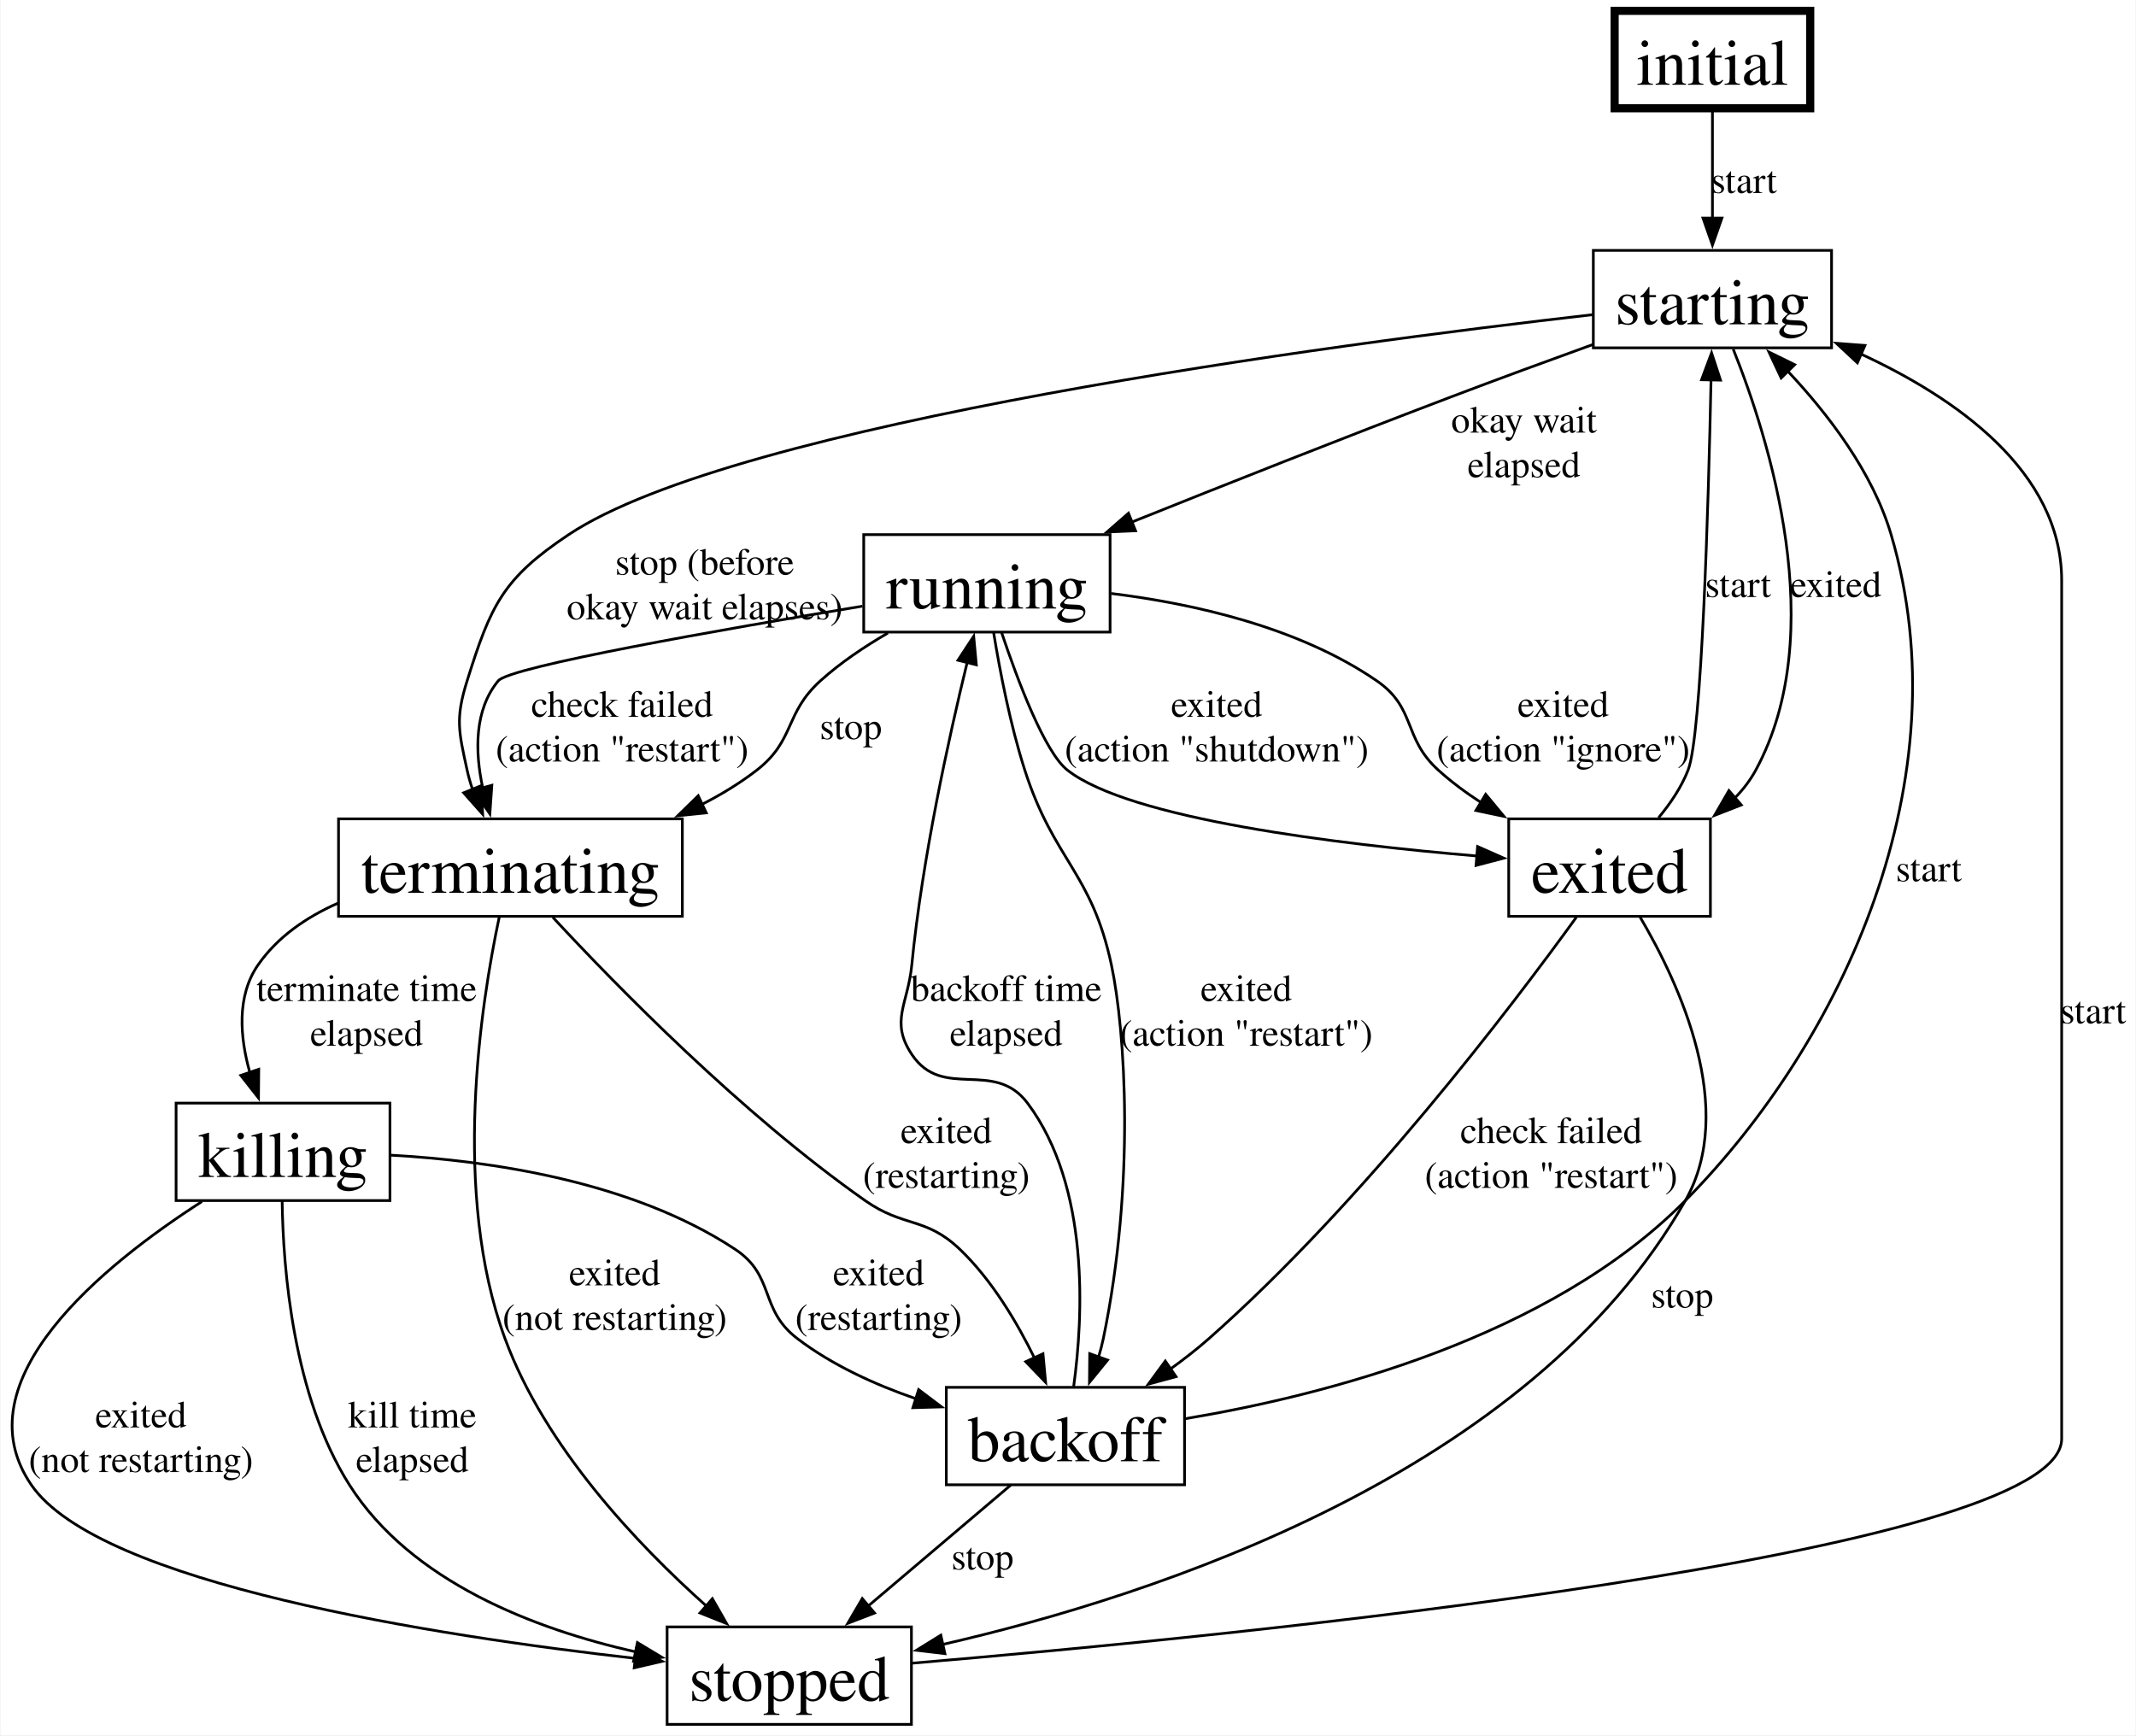
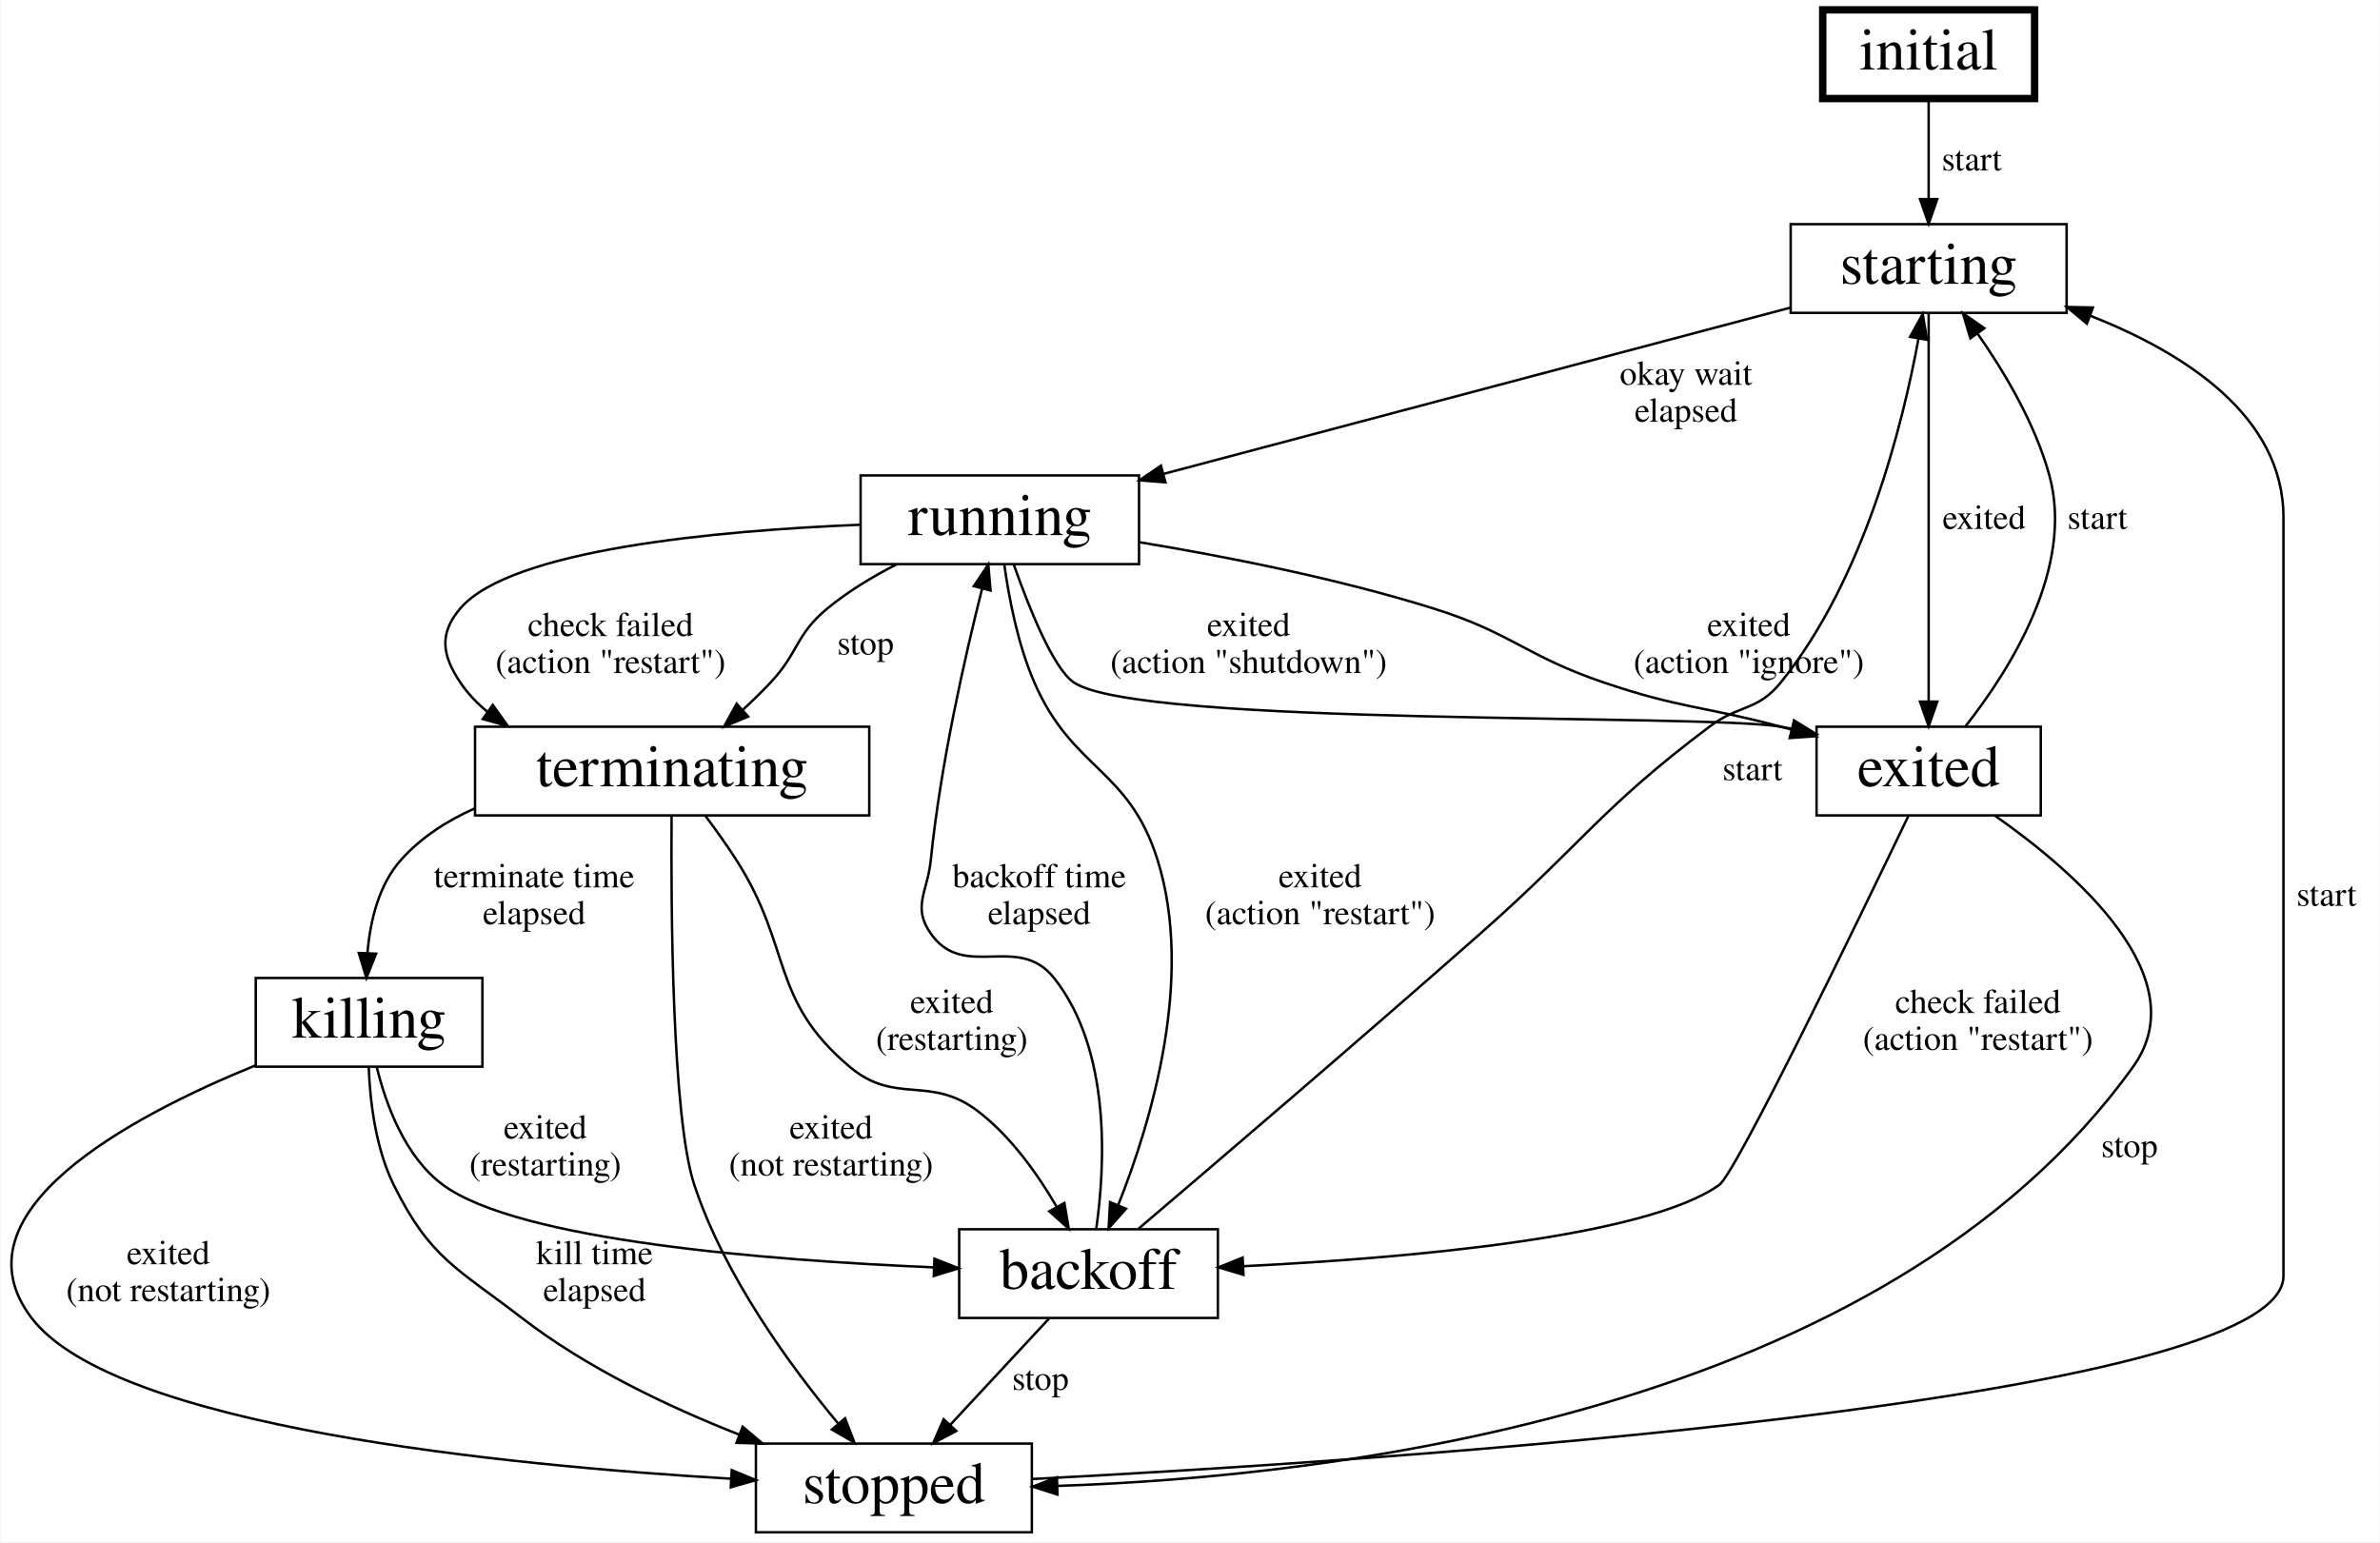
- <svg xmlns="http://www.w3.org/2000/svg" width="789pt" height="641pt" viewBox="0.00 0.00 788.59 641.00">
-   <g id="graph0" class="graph" transform="scale(1 1) rotate(0) translate(4 637)">
-     <polygon fill="white" stroke="none" points="-4,4 -4,-637 784.59,-637 784.59,4 -4,4" />
+ <svg xmlns="http://www.w3.org/2000/svg" width="966pt" height="626pt" viewBox="0.00 0.00 965.62 626.00">
+   <g id="graph0" class="graph" transform="scale(1 1) rotate(0) translate(4 622)">
+     <polygon fill="white" stroke="transparent" points="-4,4 -4,-622 961.62,-622 961.62,4 -4,4" />
    <g id="node1" class="node">
-       <polygon fill="none" stroke="black" stroke-width="3" points="664.46,-633 592.21,-633 592.21,-597 664.46,-597 664.46,-633" />
-       <text text-anchor="middle" x="628.34" y="-605.7" font-family="Times,serif" font-size="24.00">initial</text>
+       <polygon fill="none" stroke="black" stroke-width="3" points="821.62,-618 735.62,-618 735.62,-582 821.62,-582 821.62,-618" />
+       <text text-anchor="middle" x="778.62" y="-593.8" font-family="Times,serif" font-size="24.00">initial</text>
    </g>
    <g id="node2" class="node">
-       <polygon fill="none" stroke="black" points="672.34,-544.5 584.34,-544.5 584.34,-508.5 672.34,-508.5 672.34,-544.5" />
-       <text text-anchor="middle" x="628.34" y="-517.2" font-family="Times,serif" font-size="24.00">starting</text>
+       <polygon fill="none" stroke="black" points="834.62,-531 722.62,-531 722.62,-495 834.62,-495 834.62,-531" />
+       <text text-anchor="middle" x="778.62" y="-506.8" font-family="Times,serif" font-size="24.00">starting</text>
    </g>
    <g id="edge1" class="edge">
-       <path fill="none" stroke="black" d="M628.34,-595.66C628.34,-584.19 628.34,-569.18 628.34,-556.16" />
-       <polygon fill="black" stroke="black" points="631.84,-556.45 628.34,-546.45 624.84,-556.45 631.84,-556.45" />
-       <text text-anchor="middle" x="639.96" y="-565.7" font-family="Times,serif" font-size="14.00">start</text>
+       <path fill="none" stroke="black" d="M778.62,-581.8C778.62,-570.16 778.62,-554.55 778.62,-541.24" />
+       <polygon fill="black" stroke="black" points="782.12,-541.18 778.62,-531.18 775.12,-541.18 782.12,-541.18" />
+       <text text-anchor="middle" x="796.12" y="-552.8" font-family="Times,serif" font-size="14.00">start</text>
    </g>
    <g id="node3" class="node">
-       <polygon fill="none" stroke="black" points="405.84,-439.5 314.84,-439.5 314.84,-403.5 405.84,-403.5 405.84,-439.5" />
-       <text text-anchor="middle" x="360.34" y="-412.2" font-family="Times,serif" font-size="24.00">running</text>
+       <polygon fill="none" stroke="black" points="458.12,-429 345.12,-429 345.12,-393 458.12,-393 458.12,-429" />
+       <text text-anchor="middle" x="401.62" y="-404.8" font-family="Times,serif" font-size="24.00">running</text>
    </g>
    <g id="edge2" class="edge">
-       <path fill="none" stroke="black" d="M584.16,-509.73C567.76,-503.8 549.04,-496.94 532.09,-490.5 492.32,-475.4 447.65,-457.69 413.84,-444.13" />
-       <polygon fill="black" stroke="black" points="415.25,-440.93 404.67,-440.45 412.64,-447.42 415.25,-440.93" />
-       <text text-anchor="middle" x="558.71" y="-477.2" font-family="Times,serif" font-size="14.00">okay wait</text>
-       <text text-anchor="middle" x="558.71" y="-460.7" font-family="Times,serif" font-size="14.00">elapsed</text>
+       <path fill="none" stroke="black" d="M722.58,-497.14C654.7,-479.13 540.48,-448.83 468.18,-429.66" />
+       <polygon fill="black" stroke="black" points="468.83,-426.21 458.26,-427.03 467.03,-432.97 468.83,-426.21" />
+       <text text-anchor="middle" x="680.12" y="-465.8" font-family="Times,serif" font-size="14.00">okay wait</text>
+       <text text-anchor="middle" x="680.12" y="-450.8" font-family="Times,serif" font-size="14.00">elapsed</text>
+     </g>
+     <g id="node8" class="node">
+       <polygon fill="none" stroke="black" points="824.12,-327 733.12,-327 733.12,-291 824.12,-291 824.12,-327" />
+       <text text-anchor="middle" x="778.62" y="-302.8" font-family="Times,serif" font-size="24.00">exited</text>
+     </g>
+     <g id="edge11" class="edge">
+       <path fill="none" stroke="black" d="M778.62,-494.78C778.62,-459.67 778.62,-379.59 778.62,-337.31" />
+       <polygon fill="black" stroke="black" points="782.12,-337.18 778.62,-327.18 775.12,-337.18 782.12,-337.18" />
+       <text text-anchor="middle" x="801.12" y="-407.3" font-family="Times,serif" font-size="14.00">exited</text>
    </g>
    <g id="node4" class="node">
-       <polygon fill="none" stroke="black" points="247.84,-334.5 120.84,-334.5 120.84,-298.5 247.84,-298.5 247.84,-334.5" />
-       <text text-anchor="middle" x="184.34" y="-307.2" font-family="Times,serif" font-size="24.00">terminating</text>
+       <polygon fill="none" stroke="black" points="348.62,-327 188.62,-327 188.62,-291 348.62,-291 348.62,-327" />
+       <text text-anchor="middle" x="268.62" y="-302.8" font-family="Times,serif" font-size="24.00">terminating</text>
    </g>
    <g id="edge3" class="edge">
-       <path fill="none" stroke="black" d="M584.04,-520.75C488.74,-509.86 267.82,-480.79 205.84,-439.5 181.52,-423.3 177.07,-413.38 168.34,-385.5 163.95,-371.5 165.22,-366.83 168.34,-352.5 168.85,-350.15 169.53,-347.78 170.33,-345.42" />
-       <polygon fill="black" stroke="black" points="173.55,-346.78 174.09,-336.2 167.07,-344.13 173.55,-346.78" />
-       <text text-anchor="middle" x="256.09" y="-424.7" font-family="Times,serif" font-size="14.00">stop (before</text>
-       <text text-anchor="middle" x="256.09" y="-408.2" font-family="Times,serif" font-size="14.00">okay wait elapses)</text>
+       <path fill="none" stroke="black" d="M359.74,-392.93C349.98,-387.93 340,-381.92 331.62,-375 318.66,-364.3 320.1,-357.26 308.62,-345 305.08,-341.23 301.17,-337.43 297.23,-333.79" />
+       <polygon fill="black" stroke="black" points="299.47,-331.11 289.68,-327.06 294.81,-336.33 299.47,-331.11" />
+       <text text-anchor="middle" x="347.12" y="-356.3" font-family="Times,serif" font-size="14.00">stop</text>
    </g>
-     <g id="node8" class="node">
-       <polygon fill="none" stroke="black" points="627.59,-334.5 553.09,-334.5 553.09,-298.5 627.59,-298.5 627.59,-334.5" />
-       <text text-anchor="middle" x="590.34" y="-307.2" font-family="Times,serif" font-size="24.00">exited</text>
+     <g id="edge4" class="edge">
+       <path fill="none" stroke="black" d="M345.03,-409C287.22,-406.63 203.1,-399.02 182.62,-375 173.96,-364.86 175.17,-356.06 182.62,-345 185.63,-340.52 189.33,-336.61 193.48,-333.2" />
+       <polygon fill="black" stroke="black" points="195.8,-335.85 201.97,-327.24 191.77,-330.12 195.8,-335.85" />
+       <text text-anchor="middle" x="243.62" y="-363.8" font-family="Times,serif" font-size="14.00">check failed</text>
+       <text text-anchor="middle" x="243.62" y="-348.8" font-family="Times,serif" font-size="14.00">(action "restart")</text>
+     </g>
+     <g id="node7" class="node">
+       <polygon fill="none" stroke="black" points="490.12,-123 385.12,-123 385.12,-87 490.12,-87 490.12,-123" />
+       <text text-anchor="middle" x="437.62" y="-98.8" font-family="Times,serif" font-size="24.00">backoff</text>
+     </g>
+     <g id="edge17" class="edge">
+       <path fill="none" stroke="black" d="M403.43,-392.87C405.29,-379.43 408.9,-360.46 415.62,-345 431.13,-309.26 453.97,-310.18 465.62,-273 480.66,-224.95 463.04,-166.44 449.73,-132.98" />
+       <polygon fill="black" stroke="black" points="452.84,-131.33 445.78,-123.43 446.37,-134.01 452.84,-131.33" />
+       <text text-anchor="middle" x="531.62" y="-261.8" font-family="Times,serif" font-size="14.00">exited</text>
+       <text text-anchor="middle" x="531.62" y="-246.8" font-family="Times,serif" font-size="14.00">(action "restart")</text>
+     </g>
+     <g id="edge15" class="edge">
+       <path fill="none" stroke="black" d="M458.26,-401.9C493.15,-396.13 538.52,-387.23 577.62,-375 609.53,-365.02 614.95,-355.76 646.62,-345 677.85,-334.39 686.74,-335.5 718.62,-327 720.05,-326.62 721.51,-326.23 722.98,-325.83" />
+       <polygon fill="black" stroke="black" points="724.07,-329.16 732.79,-323.14 722.22,-322.41 724.07,-329.16" />
+       <text text-anchor="middle" x="705.62" y="-363.8" font-family="Times,serif" font-size="14.00">exited</text>
+       <text text-anchor="middle" x="705.62" y="-348.8" font-family="Times,serif" font-size="14.00">(action "ignore")</text>
+     </g>
+     <g id="edge16" class="edge">
+       <path fill="none" stroke="black" d="M407.31,-392.76C413.38,-375.51 423.26,-350.72 431.62,-345 457.98,-326.95 687.12,-332.39 718.62,-327 720.08,-326.75 721.57,-326.48 723.06,-326.18" />
+       <polygon fill="black" stroke="black" points="723.96,-329.57 732.98,-324.01 722.47,-322.73 723.96,-329.57" />
+       <text text-anchor="middle" x="502.62" y="-363.8" font-family="Times,serif" font-size="14.00">exited</text>
+       <text text-anchor="middle" x="502.62" y="-348.8" font-family="Times,serif" font-size="14.00">(action "shutdown")</text>
+     </g>
+     <g id="node5" class="node">
+       <polygon fill="none" stroke="black" points="191.62,-225 99.62,-225 99.62,-189 191.62,-189 191.62,-225" />
+       <text text-anchor="middle" x="145.62" y="-200.8" font-family="Times,serif" font-size="24.00">killing</text>
+     </g>
+     <g id="edge5" class="edge">
+       <path fill="none" stroke="black" d="M188.57,-293.87C177.28,-288.86 166.77,-282.11 158.62,-273 149.5,-262.82 146.05,-248.09 144.96,-235.24" />
+       <polygon fill="black" stroke="black" points="148.45,-234.86 144.53,-225.01 141.45,-235.15 148.45,-234.86" />
+       <text text-anchor="middle" x="212.62" y="-261.8" font-family="Times,serif" font-size="14.00">terminate time</text>
+       <text text-anchor="middle" x="212.62" y="-246.8" font-family="Times,serif" font-size="14.00">elapsed</text>
+     </g>
+     <g id="node6" class="node">
+       <polygon fill="none" stroke="black" points="414.62,-36 302.62,-36 302.62,0 414.62,0 414.62,-36" />
+       <text text-anchor="middle" x="358.62" y="-11.8" font-family="Times,serif" font-size="24.00">stopped</text>
+     </g>
+     <g id="edge6" class="edge">
+       <path fill="none" stroke="black" d="M268.4,-290.93C268.13,-254.12 268.53,-168.42 277.62,-141 289.92,-103.87 316.69,-67.3 336.1,-44.03" />
+       <polygon fill="black" stroke="black" points="338.8,-46.26 342.62,-36.38 333.47,-41.72 338.8,-46.26" />
+       <text text-anchor="middle" x="333.12" y="-159.8" font-family="Times,serif" font-size="14.00">exited</text>
+       <text text-anchor="middle" x="333.12" y="-144.8" font-family="Times,serif" font-size="14.00">(not restarting)</text>
+     </g>
+     <g id="edge8" class="edge">
+       <path fill="none" stroke="black" d="M282.06,-290.89C286.25,-285.3 290.78,-278.99 294.62,-273 317.58,-237.16 308.1,-216.47 340.62,-189 359.3,-173.22 373.13,-185.79 392.62,-171 405.99,-160.85 416.85,-145.56 424.56,-132.36" />
+       <polygon fill="black" stroke="black" points="427.83,-133.67 429.6,-123.22 421.7,-130.29 427.83,-133.67" />
+       <text text-anchor="middle" x="382.12" y="-210.8" font-family="Times,serif" font-size="14.00">exited</text>
+       <text text-anchor="middle" x="382.12" y="-195.8" font-family="Times,serif" font-size="14.00">(restarting)</text>
+     </g>
+     <g id="edge7" class="edge">
+       <path fill="none" stroke="black" d="M99.55,-189.54C48.09,-168.57 -23.99,-129.88 8.62,-87 42.25,-42.77 200.82,-27.14 292.57,-21.74" />
+       <polygon fill="black" stroke="black" points="292.81,-25.23 302.6,-21.17 292.42,-18.24 292.81,-25.23" />
+       <text text-anchor="middle" x="64.12" y="-108.8" font-family="Times,serif" font-size="14.00">exited</text>
+       <text text-anchor="middle" x="64.12" y="-93.8" font-family="Times,serif" font-size="14.00">(not restarting)</text>
+     </g>
+     <g id="edge20" class="edge">
+       <path fill="none" stroke="black" d="M145.46,-188.86C145.98,-175.24 148.17,-156.04 155.62,-141 170.39,-111.14 181.23,-107.35 207.62,-87 233.9,-66.72 267.18,-50.91 295.81,-39.65" />
+       <polygon fill="black" stroke="black" points="297.24,-42.85 305.32,-36.01 294.73,-36.31 297.24,-42.85" />
+       <text text-anchor="middle" x="237.12" y="-108.8" font-family="Times,serif" font-size="14.00">kill time</text>
+       <text text-anchor="middle" x="237.12" y="-93.8" font-family="Times,serif" font-size="14.00">elapsed</text>
+     </g>
+     <g id="edge9" class="edge">
+       <path fill="none" stroke="black" d="M148.7,-188.97C152.38,-173.85 160.11,-152.44 175.62,-141 206.31,-118.36 307.59,-110.36 374.87,-107.54" />
+       <polygon fill="black" stroke="black" points="375.09,-111.03 384.94,-107.15 374.81,-104.04 375.09,-111.03" />
+       <text text-anchor="middle" x="217.12" y="-159.8" font-family="Times,serif" font-size="14.00">exited</text>
+       <text text-anchor="middle" x="217.12" y="-144.8" font-family="Times,serif" font-size="14.00">(restarting)</text>
    </g>
    <g id="edge12" class="edge">
-       <path fill="none" stroke="black" d="M636.02,-508.01C649.16,-475.25 671.99,-403.38 644.34,-352.5 642.3,-348.75 639.66,-345.33 636.65,-342.24" />
-       <polygon fill="black" stroke="black" points="638.99,-339.64 629.12,-335.78 634.43,-344.95 638.99,-339.64" />
-       <text text-anchor="middle" x="673.9" y="-416.45" font-family="Times,serif" font-size="14.00">exited</text>
+       <path fill="none" stroke="black" d="M414.76,-21.62C557.41,-29.04 922.62,-53 922.62,-104 922.62,-412 922.62,-412 922.62,-412 922.62,-453.25 882.26,-478.85 844.28,-493.81" />
+       <polygon fill="black" stroke="black" points="842.85,-490.61 834.7,-497.39 845.29,-497.17 842.85,-490.61" />
+       <text text-anchor="middle" x="940.12" y="-254.3" font-family="Times,serif" font-size="14.00">start</text>
    </g>
-     <g id="edge4" class="edge">
-       <path fill="none" stroke="black" d="M323.76,-403.15C315.09,-398.12 306.22,-392.17 298.84,-385.5 285.48,-373.43 289.56,-363.53 275.34,-352.5 269.08,-347.65 262.08,-343.41 254.81,-339.71" />
-       <polygon fill="black" stroke="black" points="256.68,-336.72 246.14,-335.64 253.7,-343.05 256.68,-336.72" />
-       <text text-anchor="middle" x="310.09" y="-363.95" font-family="Times,serif" font-size="14.00">stop</text>
+     <g id="edge13" class="edge">
+       <path fill="none" stroke="black" d="M457.83,-123.15C488.15,-148.95 547.16,-199.37 596.62,-243 638.38,-279.85 645.11,-293.51 689.62,-327 701.74,-336.12 709.08,-333.21 718.62,-345 752.33,-386.68 767.93,-448.85 774.47,-484.4" />
+       <polygon fill="black" stroke="black" points="771.07,-485.27 776.21,-494.53 777.96,-484.08 771.07,-485.27" />
+       <text text-anchor="middle" x="707.12" y="-305.3" font-family="Times,serif" font-size="14.00">start</text>
    </g>
-     <g id="edge5" class="edge">
-       <path fill="none" stroke="black" d="M314.37,-413.08C262.33,-404.45 184.15,-390.73 179.84,-385.5 170.93,-374.7 171.22,-359.35 174.1,-345.97" />
-       <polygon fill="black" stroke="black" points="177.47,-346.91 176.74,-336.34 170.72,-345.06 177.47,-346.91" />
-       <text text-anchor="middle" x="225.59" y="-372.2" font-family="Times,serif" font-size="14.00">check failed</text>
-       <text text-anchor="middle" x="225.59" y="-355.7" font-family="Times,serif" font-size="14.00">(action "restart")</text>
-     </g>
-     <g id="node7" class="node">
-       <polygon fill="none" stroke="black" points="433.34,-124.5 345.34,-124.5 345.34,-88.5 433.34,-88.5 433.34,-124.5" />
-       <text text-anchor="middle" x="389.34" y="-97.2" font-family="Times,serif" font-size="24.00">backoff</text>
+     <g id="edge19" class="edge">
+       <path fill="none" stroke="black" d="M440.74,-123.06C444.33,-148.24 447.03,-195.52 423.62,-225 408.93,-243.5 387.2,-223.68 373.62,-243 365.95,-253.91 372.27,-259.73 373.62,-273 377.52,-311.59 387.46,-355.38 394.38,-382.85" />
+       <polygon fill="black" stroke="black" points="391.07,-384.06 396.95,-392.87 397.85,-382.31 391.07,-384.06" />
+       <text text-anchor="middle" x="417.62" y="-261.8" font-family="Times,serif" font-size="14.00">backoff time</text>
+       <text text-anchor="middle" x="417.62" y="-246.8" font-family="Times,serif" font-size="14.00">elapsed</text>
    </g>
    <g id="edge18" class="edge">
-       <path fill="none" stroke="black" d="M362.84,-403.19C365.11,-389.29 368.92,-369.37 374.34,-352.5 385.04,-319.16 399.07,-314.76 406.34,-280.5 411.45,-256.38 415.21,-199.73 403.34,-142.5 402.86,-140.2 402.24,-137.85 401.53,-135.52" />
-       <polygon fill="black" stroke="black" points="404.91,-134.57 398.22,-126.35 398.32,-136.95 404.91,-134.57" />
-       <text text-anchor="middle" x="456.14" y="-267.2" font-family="Times,serif" font-size="14.00">exited</text>
-       <text text-anchor="middle" x="456.14" y="-250.7" font-family="Times,serif" font-size="14.00">(action "restart")</text>
+       <path fill="none" stroke="black" d="M421.63,-86.8C410.06,-74.36 394.27,-57.36 381.39,-43.5" />
+       <polygon fill="black" stroke="black" points="383.95,-41.12 374.58,-36.18 378.82,-45.88 383.95,-41.12" />
+       <text text-anchor="middle" x="418.12" y="-57.8" font-family="Times,serif" font-size="14.00">stop</text>
    </g>
-     <g id="edge16" class="edge">
-       <path fill="none" stroke="black" d="M406.26,-417.76C436.39,-414.04 475.41,-405.41 504.34,-385.5 519.01,-375.4 513.89,-364.46 527.09,-352.5 531.91,-348.13 537.38,-344.09 543.03,-340.43" />
-       <polygon fill="black" stroke="black" points="544.58,-343.58 551.34,-335.42 540.97,-337.59 544.58,-343.58" />
-       <text text-anchor="middle" x="573.21" y="-372.2" font-family="Times,serif" font-size="14.00">exited</text>
-       <text text-anchor="middle" x="573.21" y="-355.7" font-family="Times,serif" font-size="14.00">(action "ignore")</text>
+     <g id="edge14" class="edge">
+       <path fill="none" stroke="black" d="M793.63,-327.26C811.54,-350 837.86,-391.5 827.62,-429 821.89,-449.97 809.35,-471.04 798.39,-486.7" />
+       <polygon fill="black" stroke="black" points="795.55,-484.66 792.52,-494.81 801.22,-488.76 795.55,-484.66" />
+       <text text-anchor="middle" x="847.12" y="-407.3" font-family="Times,serif" font-size="14.00">start</text>
    </g>
-     <g id="edge17" class="edge">
-       <path fill="none" stroke="black" d="M365.77,-403.32C371.78,-385.42 381.72,-359.07 390.09,-352.5 413.05,-334.46 490,-325.12 541.55,-320.77" />
-       <polygon fill="black" stroke="black" points="541.58,-324.28 551.27,-319.99 541.02,-317.3 541.58,-324.28" />
-       <text text-anchor="middle" x="445.21" y="-372.2" font-family="Times,serif" font-size="14.00">exited</text>
-       <text text-anchor="middle" x="445.21" y="-355.7" font-family="Times,serif" font-size="14.00">(action "shutdown")</text>
-     </g>
-     <g id="node5" class="node">
-       <polygon fill="none" stroke="black" points="139.84,-229.5 60.84,-229.5 60.84,-193.5 139.84,-193.5 139.84,-229.5" />
-       <text text-anchor="middle" x="100.34" y="-202.2" font-family="Times,serif" font-size="24.00">killing</text>
-     </g>
-     <g id="edge6" class="edge">
-       <path fill="none" stroke="black" d="M120.53,-303.32C108.95,-298.18 98.27,-290.88 91.09,-280.5 83.16,-269.06 84.39,-253.91 88.08,-240.81" />
-       <polygon fill="black" stroke="black" points="91.37,-242 91.28,-231.4 84.74,-239.74 91.37,-242" />
-       <text text-anchor="middle" x="131.21" y="-267.2" font-family="Times,serif" font-size="14.00">terminate time</text>
-       <text text-anchor="middle" x="131.21" y="-250.7" font-family="Times,serif" font-size="14.00">elapsed</text>
-     </g>
-     <g id="node6" class="node">
-       <polygon fill="none" stroke="black" points="332.46,-36 242.21,-36 242.21,0 332.46,0 332.46,-36" />
-       <text text-anchor="middle" x="287.34" y="-8.7" font-family="Times,serif" font-size="24.00">stopped</text>
-     </g>
-     <g id="edge7" class="edge">
-       <path fill="none" stroke="black" d="M180.19,-298.12C173.4,-266.15 162.54,-196.35 182.34,-142.5 197.1,-102.33 231.38,-66.31 256.77,-43.68" />
-       <polygon fill="black" stroke="black" points="258.93,-46.43 264.19,-37.24 254.35,-41.15 258.93,-46.43" />
-       <text text-anchor="middle" x="222.84" y="-162.2" font-family="Times,serif" font-size="14.00">exited</text>
-       <text text-anchor="middle" x="222.84" y="-145.7" font-family="Times,serif" font-size="14.00">(not restarting)</text>
-     </g>
-     <g id="edge9" class="edge">
-       <path fill="none" stroke="black" d="M200.01,-298.13C223.39,-272.91 269.56,-225.66 315.34,-193.5 329.65,-183.44 337.69,-187.58 350.34,-175.5 362.14,-164.22 371.44,-148.59 378,-135.15" />
-       <polygon fill="black" stroke="black" points="381.05,-136.9 382.03,-126.35 374.68,-133.98 381.05,-136.9" />
-       <text text-anchor="middle" x="345.34" y="-214.7" font-family="Times,serif" font-size="14.00">exited</text>
-       <text text-anchor="middle" x="345.34" y="-198.2" font-family="Times,serif" font-size="14.00">(restarting)</text>
-     </g>
-     <g id="edge8" class="edge">
-       <path fill="none" stroke="black" d="M70.39,-193.14C34.13,-169.84 -19,-126.95 7.34,-88.5 32.37,-51.95 156.53,-32.72 230.85,-24.33" />
-       <polygon fill="black" stroke="black" points="230.82,-27.86 240.38,-23.29 230.06,-20.9 230.82,-27.86" />
-       <text text-anchor="middle" x="47.84" y="-109.7" font-family="Times,serif" font-size="14.00">exited</text>
-       <text text-anchor="middle" x="47.84" y="-93.2" font-family="Times,serif" font-size="14.00">(not restarting)</text>
+     <g id="edge10" class="edge">
+       <path fill="none" stroke="black" d="M805.44,-290.95C838.54,-267.76 887.46,-225.02 861.62,-189 760.64,-48.29 536.94,-22.55 425.05,-18.82" />
+       <polygon fill="black" stroke="black" points="425,-15.31 414.91,-18.53 424.8,-22.31 425,-15.31" />
+       <text text-anchor="middle" x="860.12" y="-152.3" font-family="Times,serif" font-size="14.00">stop</text>
    </g>
    <g id="edge21" class="edge">
-       <path fill="none" stroke="black" d="M100.02,-193.31C100.36,-168.31 104,-121.34 124.84,-88.5 147.63,-52.57 193.4,-35.18 230.57,-26.78" />
-       <polygon fill="black" stroke="black" points="231.24,-30.21 240.32,-24.75 229.82,-23.36 231.24,-30.21" />
-       <text text-anchor="middle" x="148.09" y="-109.7" font-family="Times,serif" font-size="14.00">kill time</text>
-       <text text-anchor="middle" x="148.09" y="-93.2" font-family="Times,serif" font-size="14.00">elapsed</text>
-     </g>
-     <g id="edge10" class="edge">
-       <path fill="none" stroke="black" d="M140.27,-210.26C176.24,-208.27 229.16,-200.75 267.34,-175.5 282.25,-165.64 276.11,-153.33 290.34,-142.5 303.17,-132.72 318.97,-125.52 334.14,-120.28" />
-       <polygon fill="black" stroke="black" points="335.12,-123.65 343.59,-117.27 333,-116.98 335.12,-123.65" />
-       <text text-anchor="middle" x="320.34" y="-162.2" font-family="Times,serif" font-size="14.00">exited</text>
-       <text text-anchor="middle" x="320.34" y="-145.7" font-family="Times,serif" font-size="14.00">(restarting)</text>
-     </g>
-     <g id="edge13" class="edge">
-       <path fill="none" stroke="black" d="M332.83,-22.61C450.78,-32.58 757.34,-62.62 757.34,-105.5 757.34,-422.5 757.34,-422.5 757.34,-422.5 757.34,-462.93 718.16,-490.08 682.99,-506.31" />
-       <polygon fill="black" stroke="black" points="681.88,-502.97 674.12,-510.19 684.68,-509.39 681.88,-502.97" />
-       <text text-anchor="middle" x="768.96" y="-258.95" font-family="Times,serif" font-size="14.00">start</text>
-     </g>
-     <g id="edge14" class="edge">
-       <path fill="none" stroke="black" d="M433.68,-112.93C484.74,-121.45 568.04,-142.6 618.34,-193.5 676.75,-252.62 720.96,-349.33 694.34,-439.5 687.5,-462.65 670.95,-484.19 656.13,-499.92" />
-       <polygon fill="black" stroke="black" points="653.73,-497.37 649.21,-506.96 658.72,-502.28 653.73,-497.37" />
-       <text text-anchor="middle" x="708.25" y="-311.45" font-family="Times,serif" font-size="14.00">start</text>
-     </g>
-     <g id="edge20" class="edge">
-       <path fill="none" stroke="black" d="M392.39,-124.83C395.9,-150.42 398.48,-198.62 375.34,-229.5 362.97,-246 343.99,-230.33 332.59,-247.5 324.47,-259.72 331.15,-265.9 332.59,-280.5 336.44,-319.77 346.24,-364.36 353.09,-392.45" />
-       <polygon fill="black" stroke="black" points="349.65,-393.09 355.46,-401.95 356.44,-391.4 349.65,-393.09" />
-       <text text-anchor="middle" x="367.46" y="-267.2" font-family="Times,serif" font-size="14.00">backoff time</text>
-       <text text-anchor="middle" x="367.46" y="-250.7" font-family="Times,serif" font-size="14.00">elapsed</text>
-     </g>
-     <g id="edge19" class="edge">
-       <path fill="none" stroke="black" d="M369.18,-88.41C354.06,-75.58 333.13,-57.83 316.22,-43.49" />
-       <polygon fill="black" stroke="black" points="318.84,-41.13 308.95,-37.33 314.31,-46.47 318.84,-41.13" />
-       <text text-anchor="middle" x="358.72" y="-57.2" font-family="Times,serif" font-size="14.00">stop</text>
-     </g>
-     <g id="edge15" class="edge">
-       <path fill="none" stroke="black" d="M608.45,-334.94C612.79,-340.15 616.87,-346.18 619.34,-352.5 624.42,-365.53 626.87,-450.91 627.82,-496.66" />
-       <polygon fill="black" stroke="black" points="624.32,-496.71 628.02,-506.64 631.32,-496.57 624.32,-496.71" />
-       <text text-anchor="middle" x="637.8" y="-416.45" font-family="Times,serif" font-size="14.00">start</text>
-     </g>
-     <g id="edge11" class="edge">
-       <path fill="none" stroke="black" d="M601.62,-298.21C616.2,-273.49 637.54,-227.33 618.34,-193.5 561.01,-92.55 422.42,-47.5 343.95,-29.51" />
-       <polygon fill="black" stroke="black" points="344.83,-26.12 334.31,-27.37 343.32,-32.95 344.83,-26.12" />
-       <text text-anchor="middle" x="617.19" y="-153.95" font-family="Times,serif" font-size="14.00">stop</text>
-     </g>
-     <g id="edge22" class="edge">
-       <path fill="none" stroke="black" d="M578.06,-298.14C554.31,-265.31 499.37,-192.86 442.34,-142.5 437.95,-138.63 433.11,-134.86 428.19,-131.32" />
-       <polygon fill="black" stroke="black" points="430.2,-128.45 419.98,-125.68 426.24,-134.22 430.2,-128.45" />
-       <text text-anchor="middle" x="568.77" y="-214.7" font-family="Times,serif" font-size="14.00">check failed</text>
-       <text text-anchor="middle" x="568.77" y="-198.2" font-family="Times,serif" font-size="14.00">(action "restart")</text>
+       <path fill="none" stroke="black" d="M770.36,-290.72C750.34,-249 700.38,-145.81 693.62,-141 663.51,-119.6 566.19,-111.25 500.6,-108.01" />
+       <polygon fill="black" stroke="black" points="500.51,-104.51 490.36,-107.54 500.18,-111.5 500.51,-104.51" />
+       <text text-anchor="middle" x="798.62" y="-210.8" font-family="Times,serif" font-size="14.00">check failed</text>
+       <text text-anchor="middle" x="798.62" y="-195.8" font-family="Times,serif" font-size="14.00">(action "restart")</text>
    </g>
  </g>
</svg>
